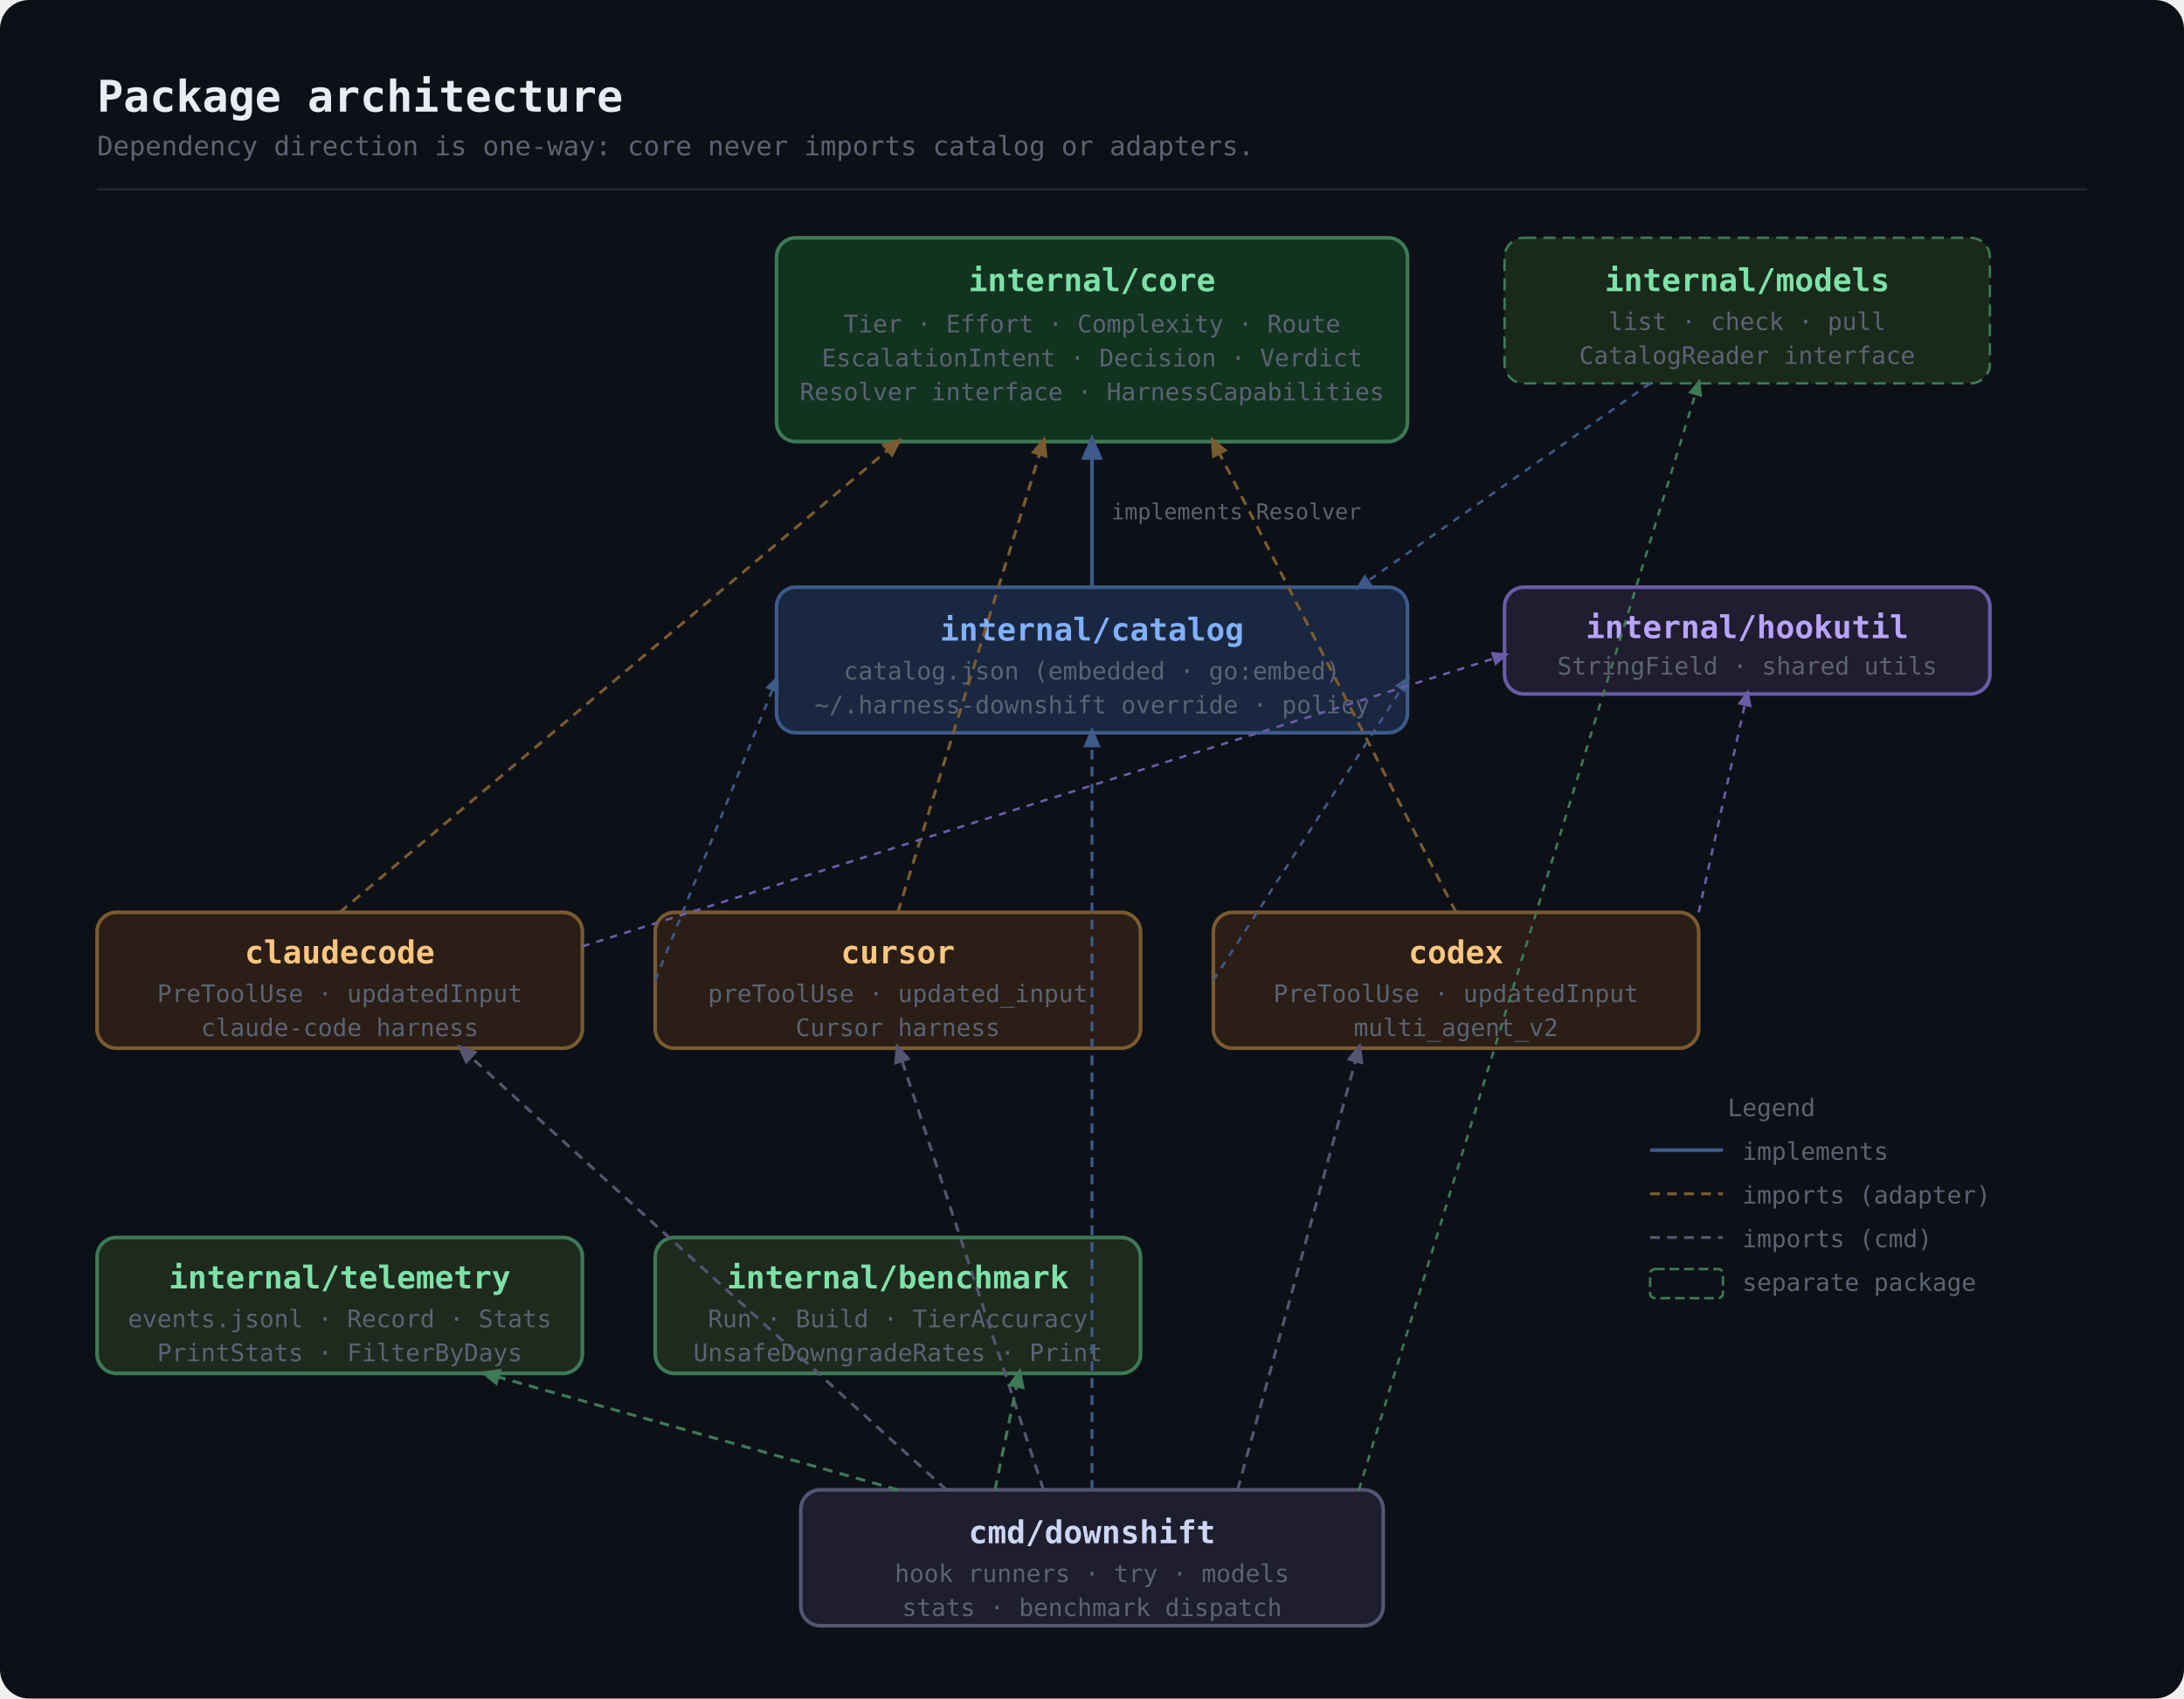
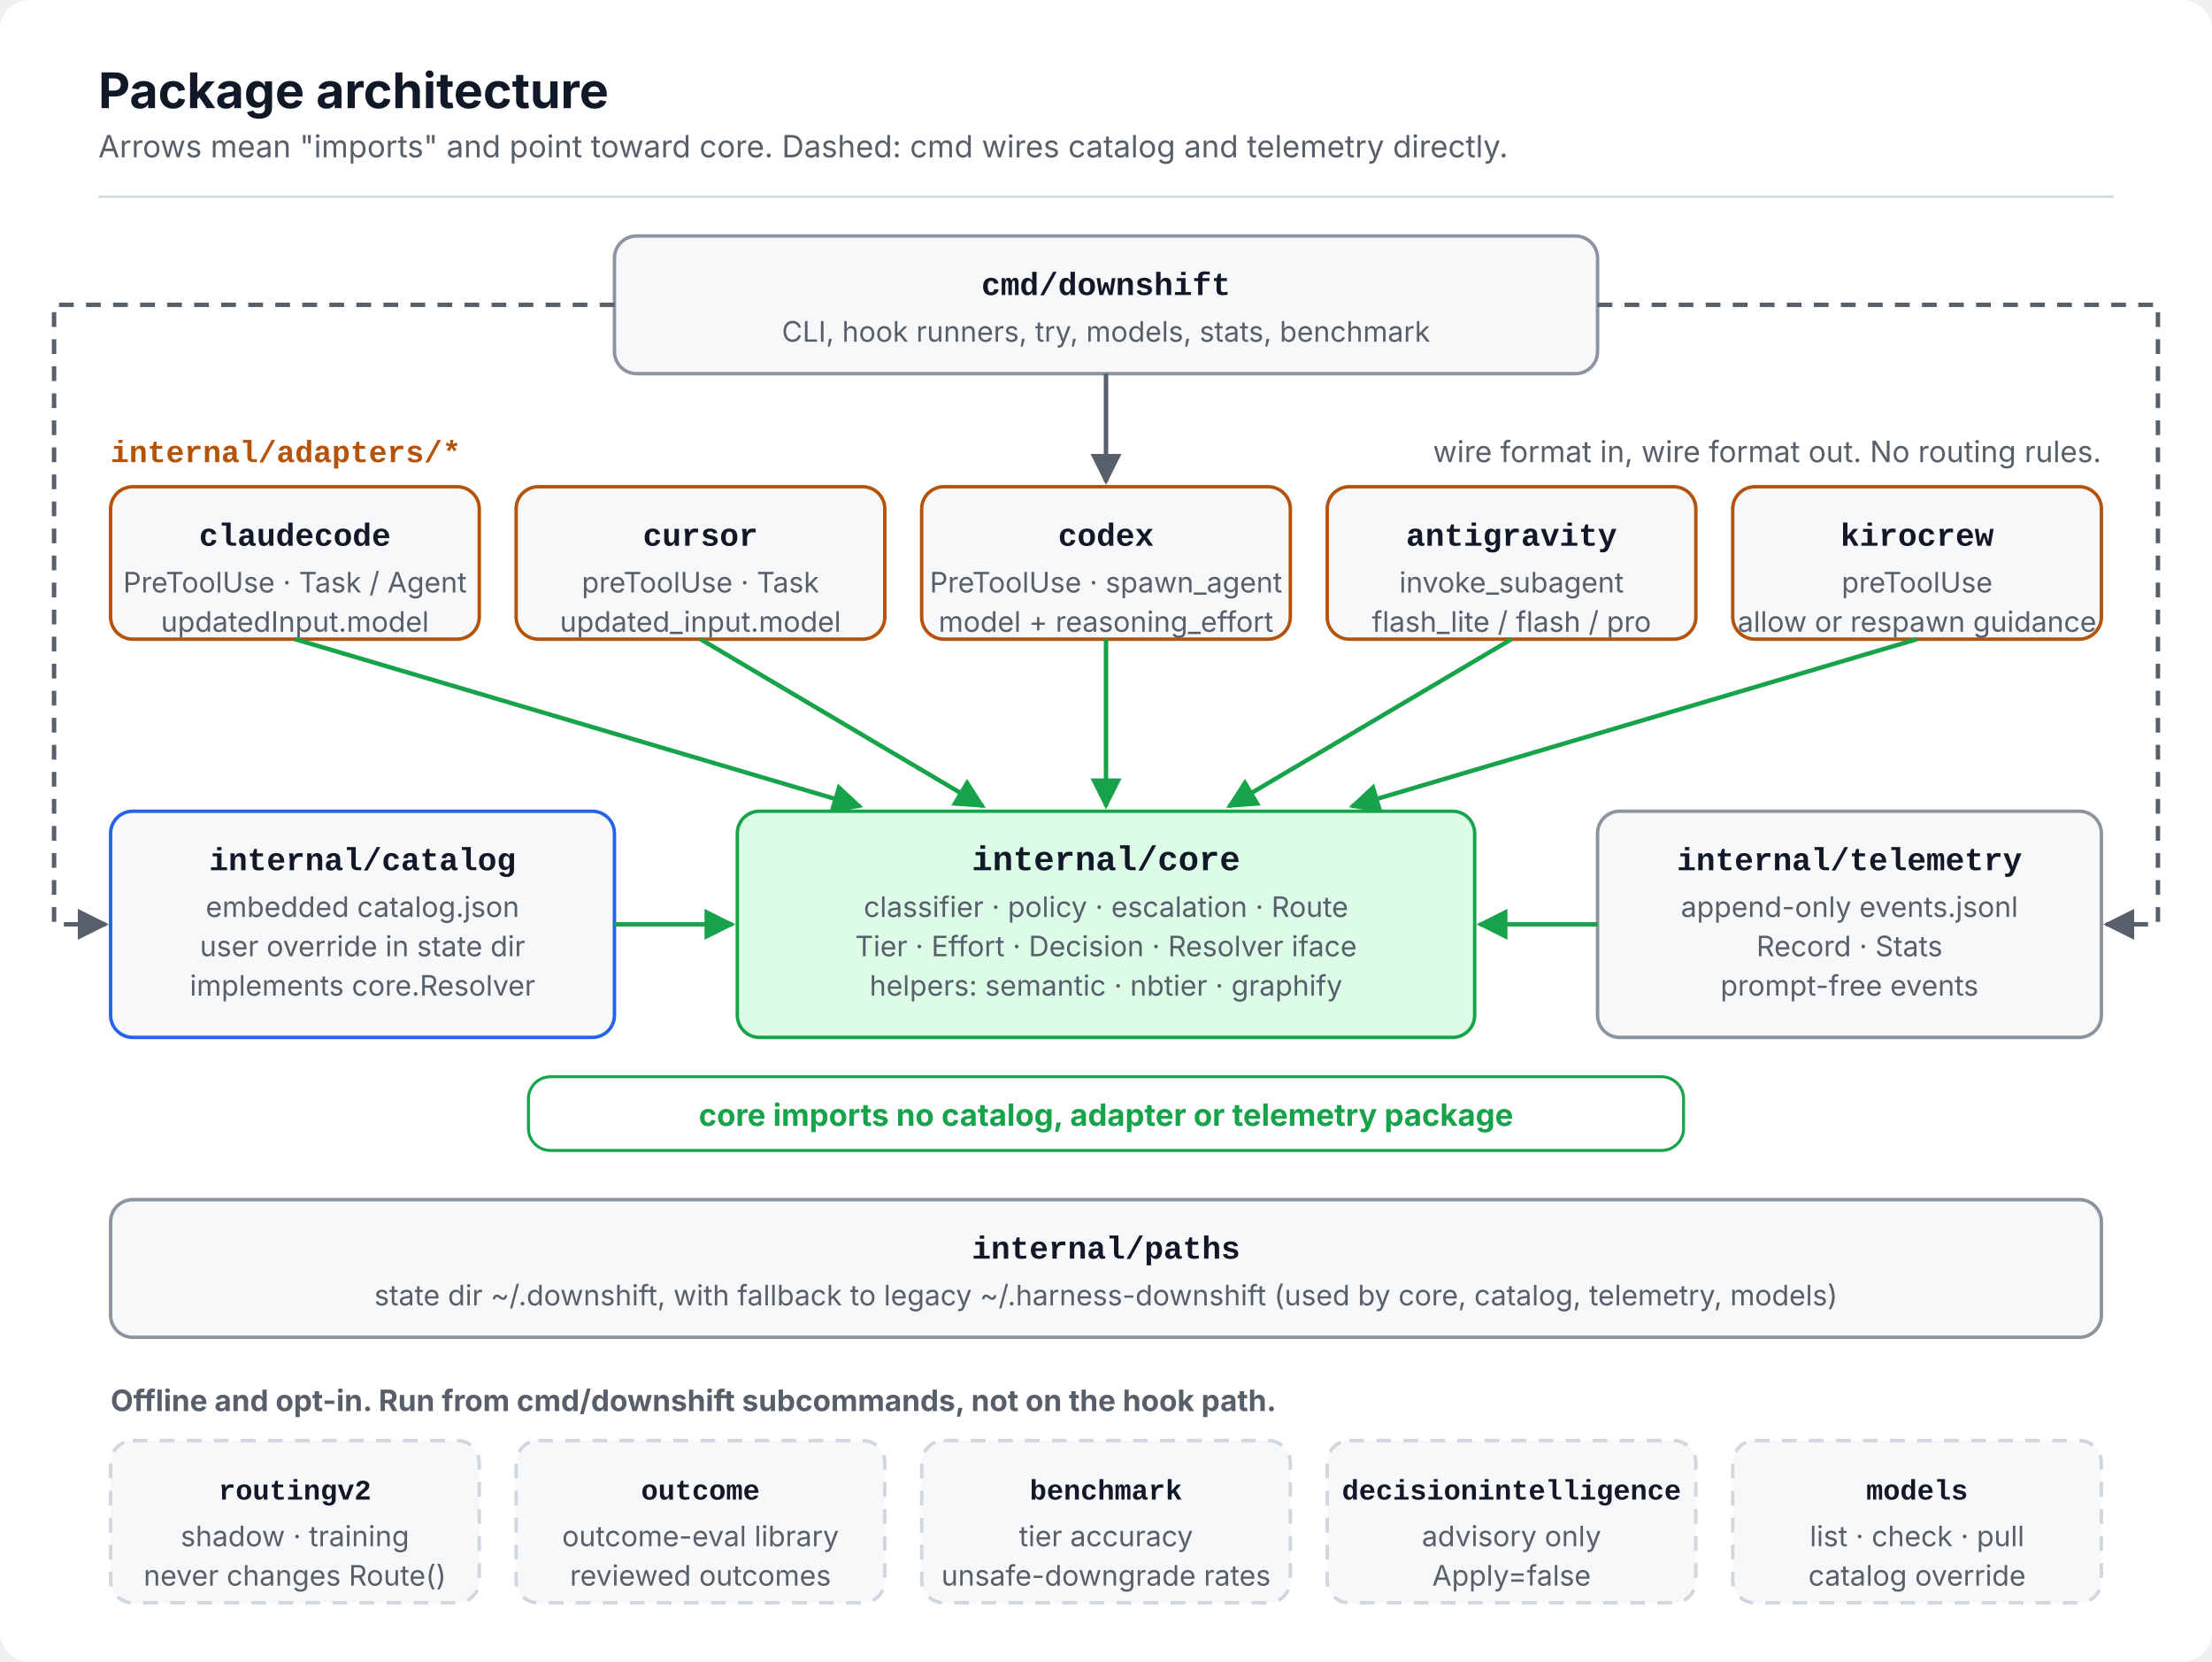
- <svg xmlns="http://www.w3.org/2000/svg" width="900" height="700" viewBox="0 0 900 700" font-family="'SF Mono','Fira Code','Cascadia Code',ui-monospace,monospace">
-   <rect width="900" height="700" rx="12" fill="#0d1117" />
-   <text x="40" y="46" fill="#e6edf3" font-size="18" font-weight="700">Package architecture</text>
-   <text x="40" y="64" fill="#5b6373" font-size="11">Dependency direction is one-way: core never imports catalog or adapters.</text>
-   <line x1="40" y1="78" x2="860" y2="78" stroke="#21262d" stroke-width="1" />
-   <rect x="320" y="98" width="260" height="84" rx="8" fill="#12331f" stroke="#3d7a56" stroke-width="1.5" />
-   <text x="450" y="120" fill="#7ee2a8" font-size="13" font-weight="700" text-anchor="middle">internal/core</text>
-   <text x="450" y="137" fill="#5b6373" font-size="10" text-anchor="middle">Tier · Effort · Complexity · Route</text>
-   <text x="450" y="151" fill="#5b6373" font-size="10" text-anchor="middle">EscalationIntent · Decision · Verdict</text>
-   <text x="450" y="165" fill="#5b6373" font-size="10" text-anchor="middle">Resolver interface · HarnessCapabilities</text>
-   <rect x="320" y="242" width="260" height="60" rx="8" fill="#1a2740" stroke="#3d5a8a" stroke-width="1.5" />
-   <text x="450" y="264" fill="#7fb0ff" font-size="13" font-weight="700" text-anchor="middle">internal/catalog</text>
-   <text x="450" y="280" fill="#5b6373" font-size="10" text-anchor="middle">catalog.json (embedded · go:embed)</text>
-   <text x="450" y="294" fill="#5b6373" font-size="10" text-anchor="middle">~/.harness-downshift override · policy</text>
-   <line x1="450" y1="242" x2="450" y2="182" stroke="#3d5a8a" stroke-width="1.5" marker-end="url(#arr-blue)" />
-   <text x="458" y="214" fill="#5b6373" font-size="9">implements Resolver</text>
-   <rect x="620" y="242" width="200" height="44" rx="8" fill="#211d30" stroke="#6b5ba8" stroke-width="1.5" />
-   <text x="720" y="263" fill="#b8a4ff" font-size="13" font-weight="700" text-anchor="middle">internal/hookutil</text>
-   <text x="720" y="278" fill="#5b6373" font-size="10" text-anchor="middle">StringField · shared utils</text>
-   <rect x="620" y="98" width="200" height="60" rx="8" fill="#1a2a1a" stroke="#3d7a56" stroke-width="1" stroke-dasharray="5,3" />
-   <text x="720" y="120" fill="#7ee2a8" font-size="13" font-weight="700" text-anchor="middle">internal/models</text>
-   <text x="720" y="136" fill="#5b6373" font-size="10" text-anchor="middle">list · check · pull</text>
-   <text x="720" y="150" fill="#5b6373" font-size="10" text-anchor="middle">CatalogReader interface</text>
-   <line x1="680" y1="158" x2="560" y2="242" stroke="#3d5a8a" stroke-width="1" stroke-dasharray="3,3" marker-end="url(#arr-blue)" />
-   <rect x="40" y="376" width="200" height="56" rx="8" fill="#2a1e16" stroke="#7a5a30" stroke-width="1.5" />
-   <text x="140" y="397" fill="#ffc680" font-size="13" font-weight="700" text-anchor="middle">claudecode</text>
-   <text x="140" y="413" fill="#5b6373" font-size="10" text-anchor="middle">PreToolUse · updatedInput</text>
-   <text x="140" y="427" fill="#5b6373" font-size="10" text-anchor="middle">claude-code harness</text>
-   <rect x="270" y="376" width="200" height="56" rx="8" fill="#2a1e16" stroke="#7a5a30" stroke-width="1.5" />
-   <text x="370" y="397" fill="#ffc680" font-size="13" font-weight="700" text-anchor="middle">cursor</text>
-   <text x="370" y="413" fill="#5b6373" font-size="10" text-anchor="middle">preToolUse · updated_input</text>
-   <text x="370" y="427" fill="#5b6373" font-size="10" text-anchor="middle">Cursor harness</text>
-   <rect x="500" y="376" width="200" height="56" rx="8" fill="#2a1e16" stroke="#7a5a30" stroke-width="1.5" />
-   <text x="600" y="397" fill="#ffc680" font-size="13" font-weight="700" text-anchor="middle">codex</text>
-   <text x="600" y="413" fill="#5b6373" font-size="10" text-anchor="middle">PreToolUse · updatedInput</text>
-   <text x="600" y="427" fill="#5b6373" font-size="10" text-anchor="middle">multi_agent_v2</text>
-   <line x1="140" y1="376" x2="370" y2="182" stroke="#7a5a30" stroke-width="1.2" stroke-dasharray="4,3" marker-end="url(#arr-orange)" />
-   <line x1="370" y1="376" x2="430" y2="182" stroke="#7a5a30" stroke-width="1.2" stroke-dasharray="4,3" marker-end="url(#arr-orange)" />
-   <line x1="600" y1="376" x2="500" y2="182" stroke="#7a5a30" stroke-width="1.2" stroke-dasharray="4,3" marker-end="url(#arr-orange)" />
-   <line x1="270" y1="404" x2="320" y2="280" stroke="#3d5a8a" stroke-width="1" stroke-dasharray="3,3" marker-end="url(#arr-blue)" />
-   <line x1="500" y1="404" x2="580" y2="280" stroke="#3d5a8a" stroke-width="1" stroke-dasharray="3,3" marker-end="url(#arr-blue)" />
-   <line x1="240" y1="390" x2="620" y2="270" stroke="#6b5ba8" stroke-width="1" stroke-dasharray="3,3" marker-end="url(#arr-purple)" />
-   <line x1="700" y1="376" x2="720" y2="286" stroke="#6b5ba8" stroke-width="1" stroke-dasharray="3,3" marker-end="url(#arr-purple)" />
-   <rect x="40" y="510" width="200" height="56" rx="8" fill="#1e2a1e" stroke="#3d7a56" stroke-width="1.5" />
-   <text x="140" y="531" fill="#7ee2a8" font-size="13" font-weight="700" text-anchor="middle">internal/telemetry</text>
-   <text x="140" y="547" fill="#5b6373" font-size="10" text-anchor="middle">events.jsonl · Record · Stats</text>
-   <text x="140" y="561" fill="#5b6373" font-size="10" text-anchor="middle">PrintStats · FilterByDays</text>
-   <rect x="270" y="510" width="200" height="56" rx="8" fill="#1e2a1e" stroke="#3d7a56" stroke-width="1.5" />
-   <text x="370" y="531" fill="#7ee2a8" font-size="13" font-weight="700" text-anchor="middle">internal/benchmark</text>
-   <text x="370" y="547" fill="#5b6373" font-size="10" text-anchor="middle">Run · Build · TierAccuracy</text>
-   <text x="370" y="561" fill="#5b6373" font-size="10" text-anchor="middle">UnsafeDowngradeRates · Print</text>
-   <rect x="330" y="614" width="240" height="56" rx="8" fill="#1e1e2e" stroke="#555570" stroke-width="1.5" />
-   <text x="450" y="636" fill="#cdd6f4" font-size="13" font-weight="700" text-anchor="middle">cmd/downshift</text>
-   <text x="450" y="652" fill="#5b6373" font-size="10" text-anchor="middle">hook runners · try · models</text>
-   <text x="450" y="666" fill="#5b6373" font-size="10" text-anchor="middle">stats · benchmark dispatch</text>
-   <line x1="390" y1="614" x2="190" y2="432" stroke="#555570" stroke-width="1.2" stroke-dasharray="4,3" marker-end="url(#arr-grey)" />
-   <line x1="430" y1="614" x2="370" y2="432" stroke="#555570" stroke-width="1.2" stroke-dasharray="4,3" marker-end="url(#arr-grey)" />
-   <line x1="510" y1="614" x2="560" y2="432" stroke="#555570" stroke-width="1.2" stroke-dasharray="4,3" marker-end="url(#arr-grey)" />
-   <line x1="450" y1="614" x2="450" y2="302" stroke="#3d5a8a" stroke-width="1.2" stroke-dasharray="4,3" marker-end="url(#arr-blue)" />
-   <line x1="560" y1="614" x2="700" y2="158" stroke="#3d7a56" stroke-width="1" stroke-dasharray="3,3" marker-end="url(#arr-green)" />
-   <line x1="370" y1="614" x2="200" y2="566" stroke="#3d7a56" stroke-width="1.2" stroke-dasharray="4,3" marker-end="url(#arr-green)" />
-   <line x1="410" y1="614" x2="420" y2="566" stroke="#3d7a56" stroke-width="1.2" stroke-dasharray="4,3" marker-end="url(#arr-green)" />
-   <text x="730" y="460" fill="#5b6373" font-size="10" text-anchor="middle">Legend</text>
-   <line x1="680" y1="474" x2="710" y2="474" stroke="#3d5a8a" stroke-width="1.5" />
-   <text x="718" y="478" fill="#5b6373" font-size="10">implements</text>
-   <line x1="680" y1="492" x2="710" y2="492" stroke="#7a5a30" stroke-width="1.2" stroke-dasharray="4,3" />
-   <text x="718" y="496" fill="#5b6373" font-size="10">imports (adapter)</text>
-   <line x1="680" y1="510" x2="710" y2="510" stroke="#555570" stroke-width="1.2" stroke-dasharray="4,3" />
-   <text x="718" y="514" fill="#5b6373" font-size="10">imports (cmd)</text>
-   <rect x="680" y="523" width="30" height="12" rx="2" fill="none" stroke="#3d7a56" stroke-width="1" stroke-dasharray="4,2" />
-   <text x="718" y="532" fill="#5b6373" font-size="10">separate package</text>
+ <svg xmlns="http://www.w3.org/2000/svg" width="900" height="676" viewBox="0 0 900 676" role="img" aria-labelledby="t d">
  <defs>
-     <marker id="arr-blue" markerWidth="7" markerHeight="7" refX="5" refY="3" orient="auto">
-       <path d="M0,0 L0,6 L7,3 z" fill="#3d5a8a" />
+     <marker id="a" viewBox="0 0 10 10" refX="9" refY="5" markerWidth="7" markerHeight="7" orient="auto">
+       <path d="M0 0L10 5L0 10z" fill="#57606A" />
    </marker>
-     <marker id="arr-orange" markerWidth="7" markerHeight="7" refX="5" refY="3" orient="auto">
-       <path d="M0,0 L0,6 L7,3 z" fill="#7a5a30" />
-     </marker>
-     <marker id="arr-purple" markerWidth="7" markerHeight="7" refX="5" refY="3" orient="auto">
-       <path d="M0,0 L0,6 L7,3 z" fill="#6b5ba8" />
-     </marker>
-     <marker id="arr-grey" markerWidth="7" markerHeight="7" refX="5" refY="3" orient="auto">
-       <path d="M0,0 L0,6 L7,3 z" fill="#555570" />
-     </marker>
-     <marker id="arr-green" markerWidth="7" markerHeight="7" refX="5" refY="3" orient="auto">
-       <path d="M0,0 L0,6 L7,3 z" fill="#3d7a56" />
+     <marker id="g" viewBox="0 0 10 10" refX="9" refY="5" markerWidth="7" markerHeight="7" orient="auto">
+       <path d="M0 0L10 5L0 10z" fill="#16A34A" />
    </marker>
  </defs>
+   <rect width="900" height="676" rx="12" fill="#FFFFFF" />
+   <text x="40" y="44" fill="#111827" font-size="20" font-weight="700" text-anchor="start" font-family="Inter,ui-sans-serif,system-ui,-apple-system,'Segoe UI',sans-serif">Package architecture</text>
+   <text x="40" y="64" fill="#57606A" font-size="12.5" font-weight="400" text-anchor="start" font-family="Inter,ui-sans-serif,system-ui,-apple-system,'Segoe UI',sans-serif">Arrows mean "imports" and point toward core. Dashed: cmd wires catalog and telemetry directly.</text>
+   <line x1="40" y1="80" x2="860" y2="80" stroke="#D0D7DE" />
+   <rect x="250" y="96" width="400" height="56" rx="9" fill="#F6F8FA" stroke="#8C959F" stroke-width="1.4" />
+   <text x="450.0" y="120" fill="#111827" font-size="13" font-weight="700" text-anchor="middle" font-family="'SFMono-Regular',ui-monospace,Consolas,'Liberation Mono',monospace">cmd/downshift</text>
+   <text x="450.0" y="139" fill="#57606A" font-size="11.5" font-weight="400" text-anchor="middle" font-family="Inter,ui-sans-serif,system-ui,-apple-system,'Segoe UI',sans-serif">CLI, hook runners, try, models, stats, benchmark</text>
+   <text x="45" y="188" fill="#B45309" font-size="12.5" font-weight="700" text-anchor="start" font-family="'SFMono-Regular',ui-monospace,Consolas,'Liberation Mono',monospace">internal/adapters/*</text>
+   <text x="855" y="188" fill="#57606A" font-size="12" font-weight="400" text-anchor="end" font-family="Inter,ui-sans-serif,system-ui,-apple-system,'Segoe UI',sans-serif">wire format in, wire format out. No routing rules.</text>
+   <rect x="45" y="198" width="150" height="62" rx="9" fill="#F6F8FA" stroke="#B45309" stroke-width="1.4" />
+   <text x="120.0" y="222" fill="#111827" font-size="13" font-weight="700" text-anchor="middle" font-family="'SFMono-Regular',ui-monospace,Consolas,'Liberation Mono',monospace">claudecode</text>
+   <text x="120.0" y="241" fill="#57606A" font-size="11.5" font-weight="400" text-anchor="middle" font-family="Inter,ui-sans-serif,system-ui,-apple-system,'Segoe UI',sans-serif">PreToolUse · Task / Agent</text>
+   <text x="120.0" y="257" fill="#57606A" font-size="11.5" font-weight="400" text-anchor="middle" font-family="Inter,ui-sans-serif,system-ui,-apple-system,'Segoe UI',sans-serif">updatedInput.model</text>
+   <rect x="210" y="198" width="150" height="62" rx="9" fill="#F6F8FA" stroke="#B45309" stroke-width="1.4" />
+   <text x="285.0" y="222" fill="#111827" font-size="13" font-weight="700" text-anchor="middle" font-family="'SFMono-Regular',ui-monospace,Consolas,'Liberation Mono',monospace">cursor</text>
+   <text x="285.0" y="241" fill="#57606A" font-size="11.5" font-weight="400" text-anchor="middle" font-family="Inter,ui-sans-serif,system-ui,-apple-system,'Segoe UI',sans-serif">preToolUse · Task</text>
+   <text x="285.0" y="257" fill="#57606A" font-size="11.5" font-weight="400" text-anchor="middle" font-family="Inter,ui-sans-serif,system-ui,-apple-system,'Segoe UI',sans-serif">updated_input.model</text>
+   <rect x="375" y="198" width="150" height="62" rx="9" fill="#F6F8FA" stroke="#B45309" stroke-width="1.4" />
+   <text x="450.0" y="222" fill="#111827" font-size="13" font-weight="700" text-anchor="middle" font-family="'SFMono-Regular',ui-monospace,Consolas,'Liberation Mono',monospace">codex</text>
+   <text x="450.0" y="241" fill="#57606A" font-size="11.5" font-weight="400" text-anchor="middle" font-family="Inter,ui-sans-serif,system-ui,-apple-system,'Segoe UI',sans-serif">PreToolUse · spawn_agent</text>
+   <text x="450.0" y="257" fill="#57606A" font-size="11.5" font-weight="400" text-anchor="middle" font-family="Inter,ui-sans-serif,system-ui,-apple-system,'Segoe UI',sans-serif">model + reasoning_effort</text>
+   <rect x="540" y="198" width="150" height="62" rx="9" fill="#F6F8FA" stroke="#B45309" stroke-width="1.4" />
+   <text x="615.0" y="222" fill="#111827" font-size="13" font-weight="700" text-anchor="middle" font-family="'SFMono-Regular',ui-monospace,Consolas,'Liberation Mono',monospace">antigravity</text>
+   <text x="615.0" y="241" fill="#57606A" font-size="11.5" font-weight="400" text-anchor="middle" font-family="Inter,ui-sans-serif,system-ui,-apple-system,'Segoe UI',sans-serif">invoke_subagent</text>
+   <text x="615.0" y="257" fill="#57606A" font-size="11.5" font-weight="400" text-anchor="middle" font-family="Inter,ui-sans-serif,system-ui,-apple-system,'Segoe UI',sans-serif">flash_lite / flash / pro</text>
+   <rect x="705" y="198" width="150" height="62" rx="9" fill="#F6F8FA" stroke="#B45309" stroke-width="1.4" />
+   <text x="780.0" y="222" fill="#111827" font-size="13" font-weight="700" text-anchor="middle" font-family="'SFMono-Regular',ui-monospace,Consolas,'Liberation Mono',monospace">kirocrew</text>
+   <text x="780.0" y="241" fill="#57606A" font-size="11.5" font-weight="400" text-anchor="middle" font-family="Inter,ui-sans-serif,system-ui,-apple-system,'Segoe UI',sans-serif">preToolUse</text>
+   <text x="780.0" y="257" fill="#57606A" font-size="11.5" font-weight="400" text-anchor="middle" font-family="Inter,ui-sans-serif,system-ui,-apple-system,'Segoe UI',sans-serif">allow or respawn guidance</text>
+   <path d="M450,152 V196" fill="none" stroke="#57606A" stroke-width="1.8" marker-end="url(#a)" />
+   <path d="M120,260 L350,328" fill="none" stroke="#16A34A" stroke-width="1.8" marker-end="url(#g)" />
+   <path d="M285,260 L400,328" fill="none" stroke="#16A34A" stroke-width="1.8" marker-end="url(#g)" />
+   <path d="M450,260 L450,328" fill="none" stroke="#16A34A" stroke-width="1.8" marker-end="url(#g)" />
+   <path d="M615,260 L500,328" fill="none" stroke="#16A34A" stroke-width="1.8" marker-end="url(#g)" />
+   <path d="M780,260 L550,328" fill="none" stroke="#16A34A" stroke-width="1.8" marker-end="url(#g)" />
+   <rect x="45" y="330" width="205" height="92" rx="9" fill="#F6F8FA" stroke="#2563EB" stroke-width="1.4" />
+   <text x="147.5" y="354" fill="#111827" font-size="13" font-weight="700" text-anchor="middle" font-family="'SFMono-Regular',ui-monospace,Consolas,'Liberation Mono',monospace">internal/catalog</text>
+   <text x="147.5" y="373" fill="#57606A" font-size="11.5" font-weight="400" text-anchor="middle" font-family="Inter,ui-sans-serif,system-ui,-apple-system,'Segoe UI',sans-serif">embedded catalog.json</text>
+   <text x="147.5" y="389" fill="#57606A" font-size="11.5" font-weight="400" text-anchor="middle" font-family="Inter,ui-sans-serif,system-ui,-apple-system,'Segoe UI',sans-serif">user override in state dir</text>
+   <text x="147.5" y="405" fill="#57606A" font-size="11.5" font-weight="400" text-anchor="middle" font-family="Inter,ui-sans-serif,system-ui,-apple-system,'Segoe UI',sans-serif">implements core.Resolver</text>
+   <rect x="300" y="330" width="300" height="92" rx="9" fill="#DCFCE7" stroke="#16A34A" stroke-width="1.4" />
+   <text x="450.0" y="354" fill="#111827" font-size="14" font-weight="700" text-anchor="middle" font-family="'SFMono-Regular',ui-monospace,Consolas,'Liberation Mono',monospace">internal/core</text>
+   <text x="450.0" y="373" fill="#57606A" font-size="11.5" font-weight="400" text-anchor="middle" font-family="Inter,ui-sans-serif,system-ui,-apple-system,'Segoe UI',sans-serif">classifier · policy · escalation · Route</text>
+   <text x="450.0" y="389" fill="#57606A" font-size="11.5" font-weight="400" text-anchor="middle" font-family="Inter,ui-sans-serif,system-ui,-apple-system,'Segoe UI',sans-serif">Tier · Effort · Decision · Resolver iface</text>
+   <text x="450.0" y="405" fill="#57606A" font-size="11.5" font-weight="400" text-anchor="middle" font-family="Inter,ui-sans-serif,system-ui,-apple-system,'Segoe UI',sans-serif">helpers: semantic · nbtier · graphify</text>
+   <rect x="650" y="330" width="205" height="92" rx="9" fill="#F6F8FA" stroke="#8C959F" stroke-width="1.4" />
+   <text x="752.5" y="354" fill="#111827" font-size="13" font-weight="700" text-anchor="middle" font-family="'SFMono-Regular',ui-monospace,Consolas,'Liberation Mono',monospace">internal/telemetry</text>
+   <text x="752.5" y="373" fill="#57606A" font-size="11.5" font-weight="400" text-anchor="middle" font-family="Inter,ui-sans-serif,system-ui,-apple-system,'Segoe UI',sans-serif">append-only events.jsonl</text>
+   <text x="752.5" y="389" fill="#57606A" font-size="11.5" font-weight="400" text-anchor="middle" font-family="Inter,ui-sans-serif,system-ui,-apple-system,'Segoe UI',sans-serif">Record · Stats</text>
+   <text x="752.5" y="405" fill="#57606A" font-size="11.5" font-weight="400" text-anchor="middle" font-family="Inter,ui-sans-serif,system-ui,-apple-system,'Segoe UI',sans-serif">prompt-free events</text>
+   <path d="M250,376 H298" fill="none" stroke="#16A34A" stroke-width="1.8" marker-end="url(#g)" />
+   <path d="M650,376 H602" fill="none" stroke="#16A34A" stroke-width="1.8" marker-end="url(#g)" />
+   <path d="M250,124 H22 V376 H43" fill="none" stroke="#57606A" stroke-width="1.8" stroke-dasharray="6 5" marker-end="url(#a)" />
+   <path d="M650,124 H878 V376 H857" fill="none" stroke="#57606A" stroke-width="1.8" stroke-dasharray="6 5" marker-end="url(#a)" />
+   <rect x="215" y="438" width="470" height="30" rx="9" fill="#FFFFFF" stroke="#16A34A" stroke-width="1.2" />
+   <text x="450" y="458" fill="#16A34A" font-size="12.5" font-weight="700" text-anchor="middle" font-family="Inter,ui-sans-serif,system-ui,-apple-system,'Segoe UI',sans-serif">core imports no catalog, adapter or telemetry package</text>
+   <rect x="45" y="488" width="810" height="56" rx="9" fill="#F6F8FA" stroke="#8C959F" stroke-width="1.4" />
+   <text x="450.0" y="512" fill="#111827" font-size="13" font-weight="700" text-anchor="middle" font-family="'SFMono-Regular',ui-monospace,Consolas,'Liberation Mono',monospace">internal/paths</text>
+   <text x="450.0" y="531" fill="#57606A" font-size="11.5" font-weight="400" text-anchor="middle" font-family="Inter,ui-sans-serif,system-ui,-apple-system,'Segoe UI',sans-serif">state dir ~/.downshift, with fallback to legacy ~/.harness-downshift (used by core, catalog, telemetry, models)</text>
+   <text x="45" y="574" fill="#57606A" font-size="12" font-weight="700" text-anchor="start" font-family="Inter,ui-sans-serif,system-ui,-apple-system,'Segoe UI',sans-serif">Offline and opt-in. Run from cmd/downshift subcommands, not on the hook path.</text>
+   <rect x="45" y="586" width="150" height="66" rx="9" fill="#F6F8FA" stroke="#D0D7DE" stroke-width="1.4" stroke-dasharray="6 5" />
+   <text x="120.0" y="610" fill="#111827" font-size="11.5" font-weight="700" text-anchor="middle" font-family="'SFMono-Regular',ui-monospace,Consolas,'Liberation Mono',monospace">routingv2</text>
+   <text x="120.0" y="629" fill="#57606A" font-size="11.5" font-weight="400" text-anchor="middle" font-family="Inter,ui-sans-serif,system-ui,-apple-system,'Segoe UI',sans-serif">shadow · training</text>
+   <text x="120.0" y="645" fill="#57606A" font-size="11.5" font-weight="400" text-anchor="middle" font-family="Inter,ui-sans-serif,system-ui,-apple-system,'Segoe UI',sans-serif">never changes Route()</text>
+   <rect x="210" y="586" width="150" height="66" rx="9" fill="#F6F8FA" stroke="#D0D7DE" stroke-width="1.4" stroke-dasharray="6 5" />
+   <text x="285.0" y="610" fill="#111827" font-size="11.5" font-weight="700" text-anchor="middle" font-family="'SFMono-Regular',ui-monospace,Consolas,'Liberation Mono',monospace">outcome</text>
+   <text x="285.0" y="629" fill="#57606A" font-size="11.5" font-weight="400" text-anchor="middle" font-family="Inter,ui-sans-serif,system-ui,-apple-system,'Segoe UI',sans-serif">outcome-eval library</text>
+   <text x="285.0" y="645" fill="#57606A" font-size="11.5" font-weight="400" text-anchor="middle" font-family="Inter,ui-sans-serif,system-ui,-apple-system,'Segoe UI',sans-serif">reviewed outcomes</text>
+   <rect x="375" y="586" width="150" height="66" rx="9" fill="#F6F8FA" stroke="#D0D7DE" stroke-width="1.4" stroke-dasharray="6 5" />
+   <text x="450.0" y="610" fill="#111827" font-size="11.5" font-weight="700" text-anchor="middle" font-family="'SFMono-Regular',ui-monospace,Consolas,'Liberation Mono',monospace">benchmark</text>
+   <text x="450.0" y="629" fill="#57606A" font-size="11.5" font-weight="400" text-anchor="middle" font-family="Inter,ui-sans-serif,system-ui,-apple-system,'Segoe UI',sans-serif">tier accuracy</text>
+   <text x="450.0" y="645" fill="#57606A" font-size="11.5" font-weight="400" text-anchor="middle" font-family="Inter,ui-sans-serif,system-ui,-apple-system,'Segoe UI',sans-serif">unsafe-downgrade rates</text>
+   <rect x="540" y="586" width="150" height="66" rx="9" fill="#F6F8FA" stroke="#D0D7DE" stroke-width="1.4" stroke-dasharray="6 5" />
+   <text x="615.0" y="610" fill="#111827" font-size="11.5" font-weight="700" text-anchor="middle" font-family="'SFMono-Regular',ui-monospace,Consolas,'Liberation Mono',monospace">decisionintelligence</text>
+   <text x="615.0" y="629" fill="#57606A" font-size="11.5" font-weight="400" text-anchor="middle" font-family="Inter,ui-sans-serif,system-ui,-apple-system,'Segoe UI',sans-serif">advisory only</text>
+   <text x="615.0" y="645" fill="#57606A" font-size="11.5" font-weight="400" text-anchor="middle" font-family="Inter,ui-sans-serif,system-ui,-apple-system,'Segoe UI',sans-serif">Apply=false</text>
+   <rect x="705" y="586" width="150" height="66" rx="9" fill="#F6F8FA" stroke="#D0D7DE" stroke-width="1.4" stroke-dasharray="6 5" />
+   <text x="780.0" y="610" fill="#111827" font-size="11.5" font-weight="700" text-anchor="middle" font-family="'SFMono-Regular',ui-monospace,Consolas,'Liberation Mono',monospace">models</text>
+   <text x="780.0" y="629" fill="#57606A" font-size="11.5" font-weight="400" text-anchor="middle" font-family="Inter,ui-sans-serif,system-ui,-apple-system,'Segoe UI',sans-serif">list · check · pull</text>
+   <text x="780.0" y="645" fill="#57606A" font-size="11.5" font-weight="400" text-anchor="middle" font-family="Inter,ui-sans-serif,system-ui,-apple-system,'Segoe UI',sans-serif">catalog override</text>
</svg>
